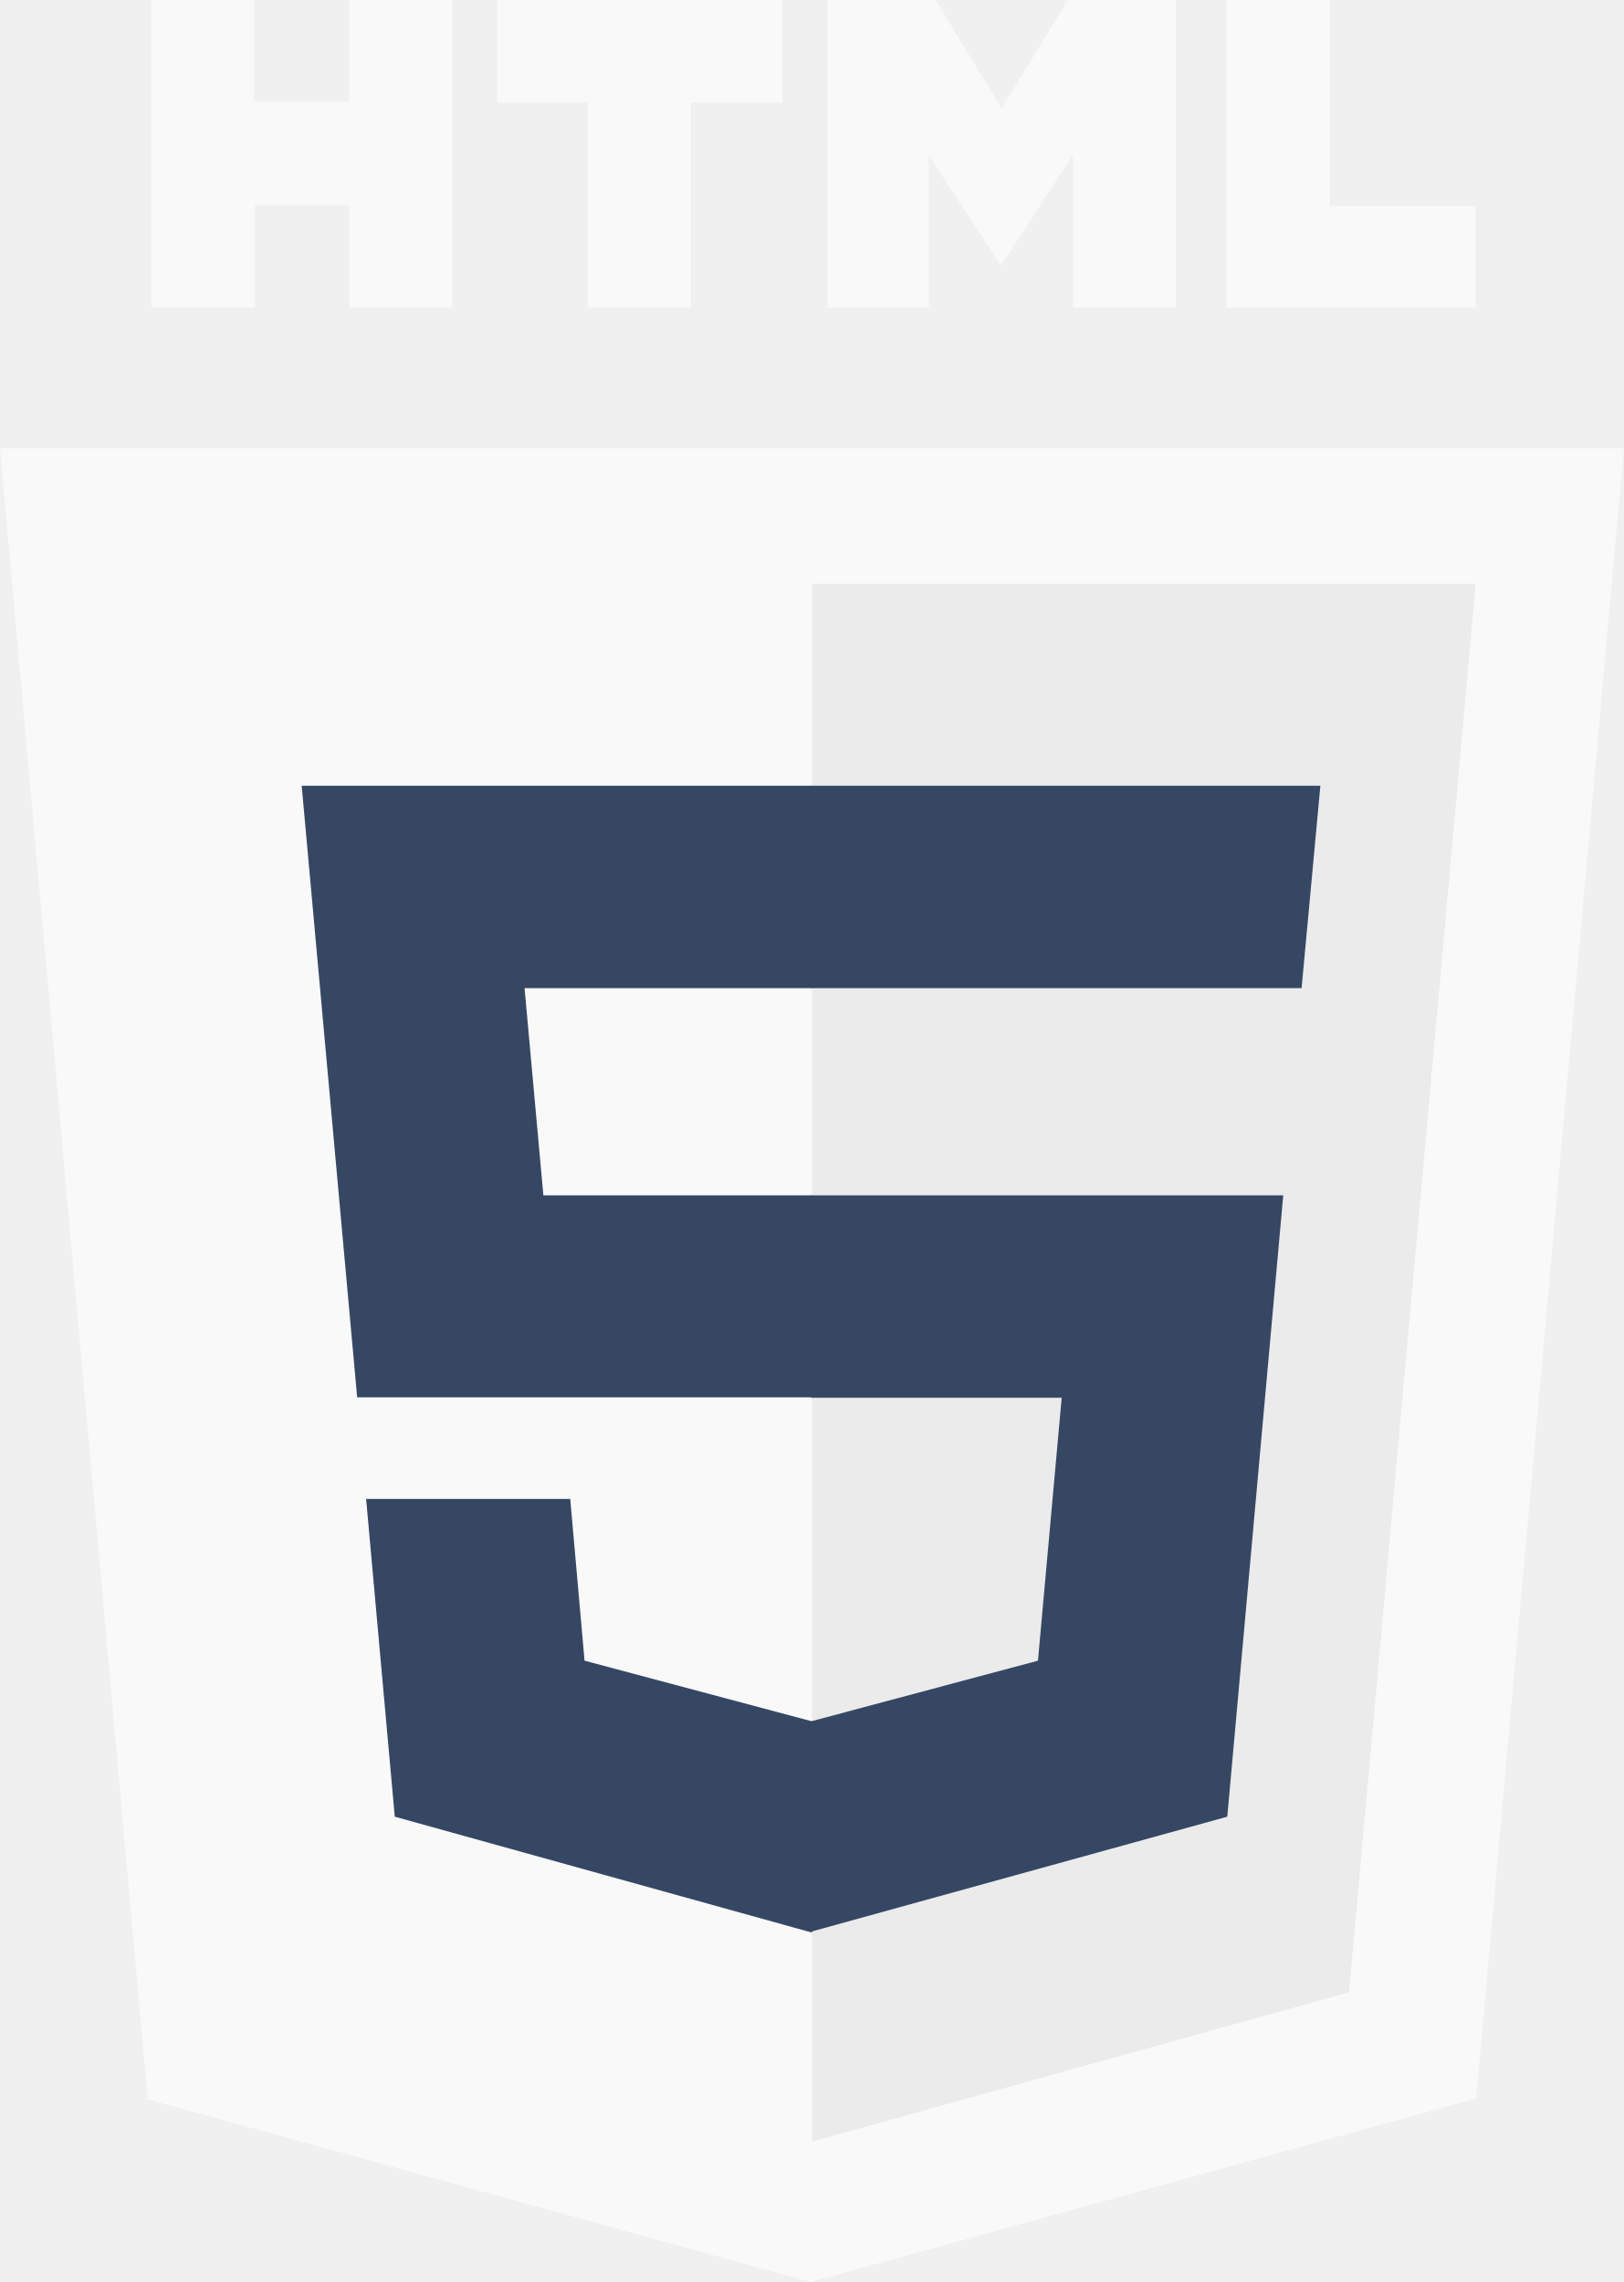
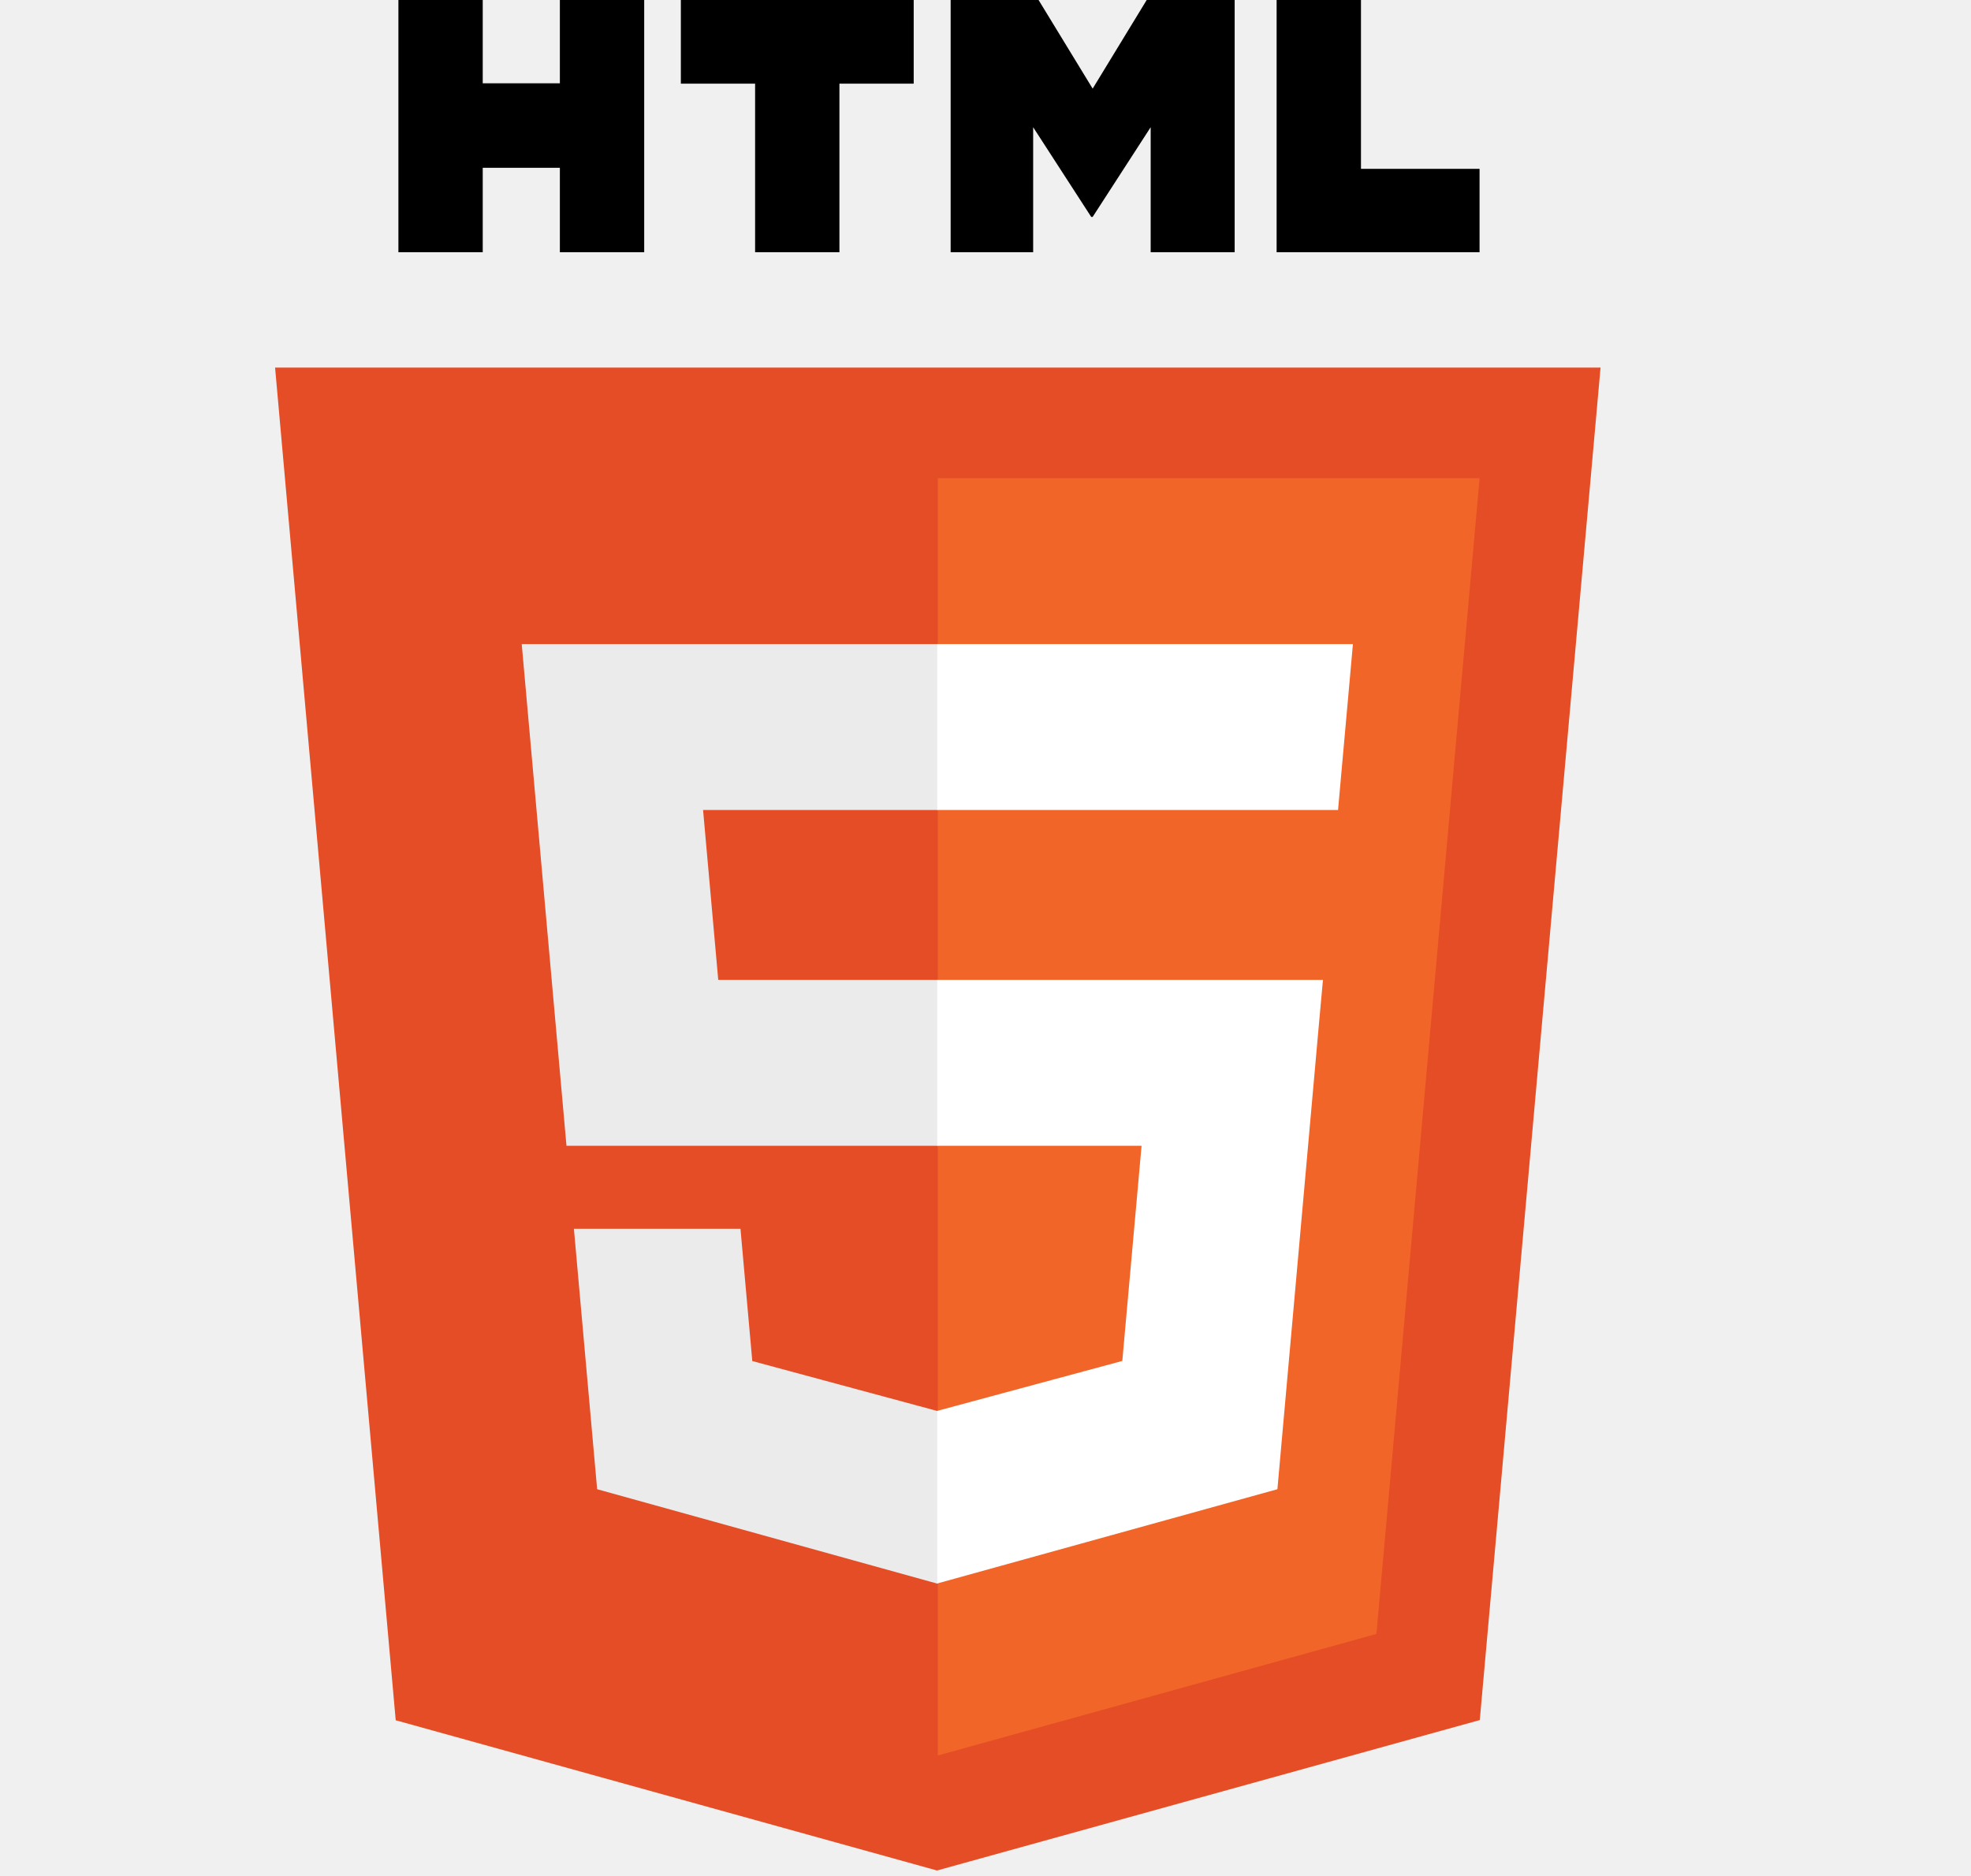
- <svg xmlns="http://www.w3.org/2000/svg" width="37" height="52" viewBox="0 0 37 52" fill="none">
-   <g clip-path="url(#clip0_199_1374)">
-     <path d="M3.447 0H5.793V2.316H7.955V0H10.301V7.008H7.955V4.672H5.813V7.008H3.447V0ZM13.401 2.336H11.331V0H17.827V2.336H15.747V7.008H13.401V2.336ZM18.857 0H21.315L22.824 2.468L24.334 0H26.791V7.008H24.446V3.534L22.804 6.053L21.162 3.534V7.008H18.857V0ZM27.954 0H30.3V4.692H33.624V7.008H27.954" fill="#F9F9F9" />
-     <path d="M3.365 47.836L0 10.217H37L33.635 47.816L18.469 52" fill="#F9F9F9" />
-     <path d="M18.5 48.801V13.305H33.624L30.738 45.398" fill="#EBEBEB" />
-     <path d="M6.874 17.905H18.5V22.517H11.952L12.381 27.239H18.5V31.84H8.138L6.874 17.905ZM8.342 34.156H12.993L13.319 37.842L18.5 39.224V44.038L8.995 41.397" fill="#364764" />
-     <path d="M30.085 17.905H18.48V22.517H29.657L30.085 17.905ZM29.239 27.239H18.48V31.85H24.191L23.65 37.842L18.48 39.224V44.017L27.964 41.397" fill="#364764" />
-   </g>
-   <defs>
-     <clipPath id="clip0_199_1374">
-       <rect width="37" height="52" fill="white" />
-     </clipPath>
-   </defs>
+ <svg xmlns="http://www.w3.org/2000/svg" width="62px" height="59px" viewBox="-52.5 0 361 361" preserveAspectRatio="xMinYMin meet">
+   <path d="M255.555 70.766l-23.241 260.36-104.47 28.962-104.182-28.922L.445 70.766h255.11z" fill="#E44D26" />
+   <path d="M128 337.95l84.417-23.403 19.86-222.49H128V337.95z" fill="#F16529" />
+   <path d="M82.82 155.932H128v-31.937H47.917l.764 8.568 7.85 88.01H128v-31.937H85.739l-2.919-32.704zM90.018 236.542h-32.06l4.474 50.146 65.421 18.16.147-.04V271.58l-.14.037-35.568-9.604-2.274-25.471z" fill="#EBEBEB" />
+   <path d="M24.18 0h16.23v16.035h14.847V0h16.231v48.558h-16.23v-16.26H40.411v16.26h-16.23V0zM92.83 16.103H78.544V0h44.814v16.103h-14.295v32.455h-16.23V16.103h-.001zM130.47 0h16.923l10.41 17.062L168.203 0h16.93v48.558h-16.164V24.49l-11.166 17.265h-.28L146.35 24.49v24.068h-15.88V0zM193.21 0h16.235v32.508h22.824v16.05h-39.06V0z" />
+   <path d="M127.89 220.573h39.327l-3.708 41.42-35.62 9.614v33.226l65.473-18.145.48-5.396 7.506-84.08.779-8.576H127.89v31.937zM127.89 155.854v.078h77.143l.64-7.178 1.456-16.191.763-8.568H127.89v31.86z" fill="#FFF" />
</svg>
